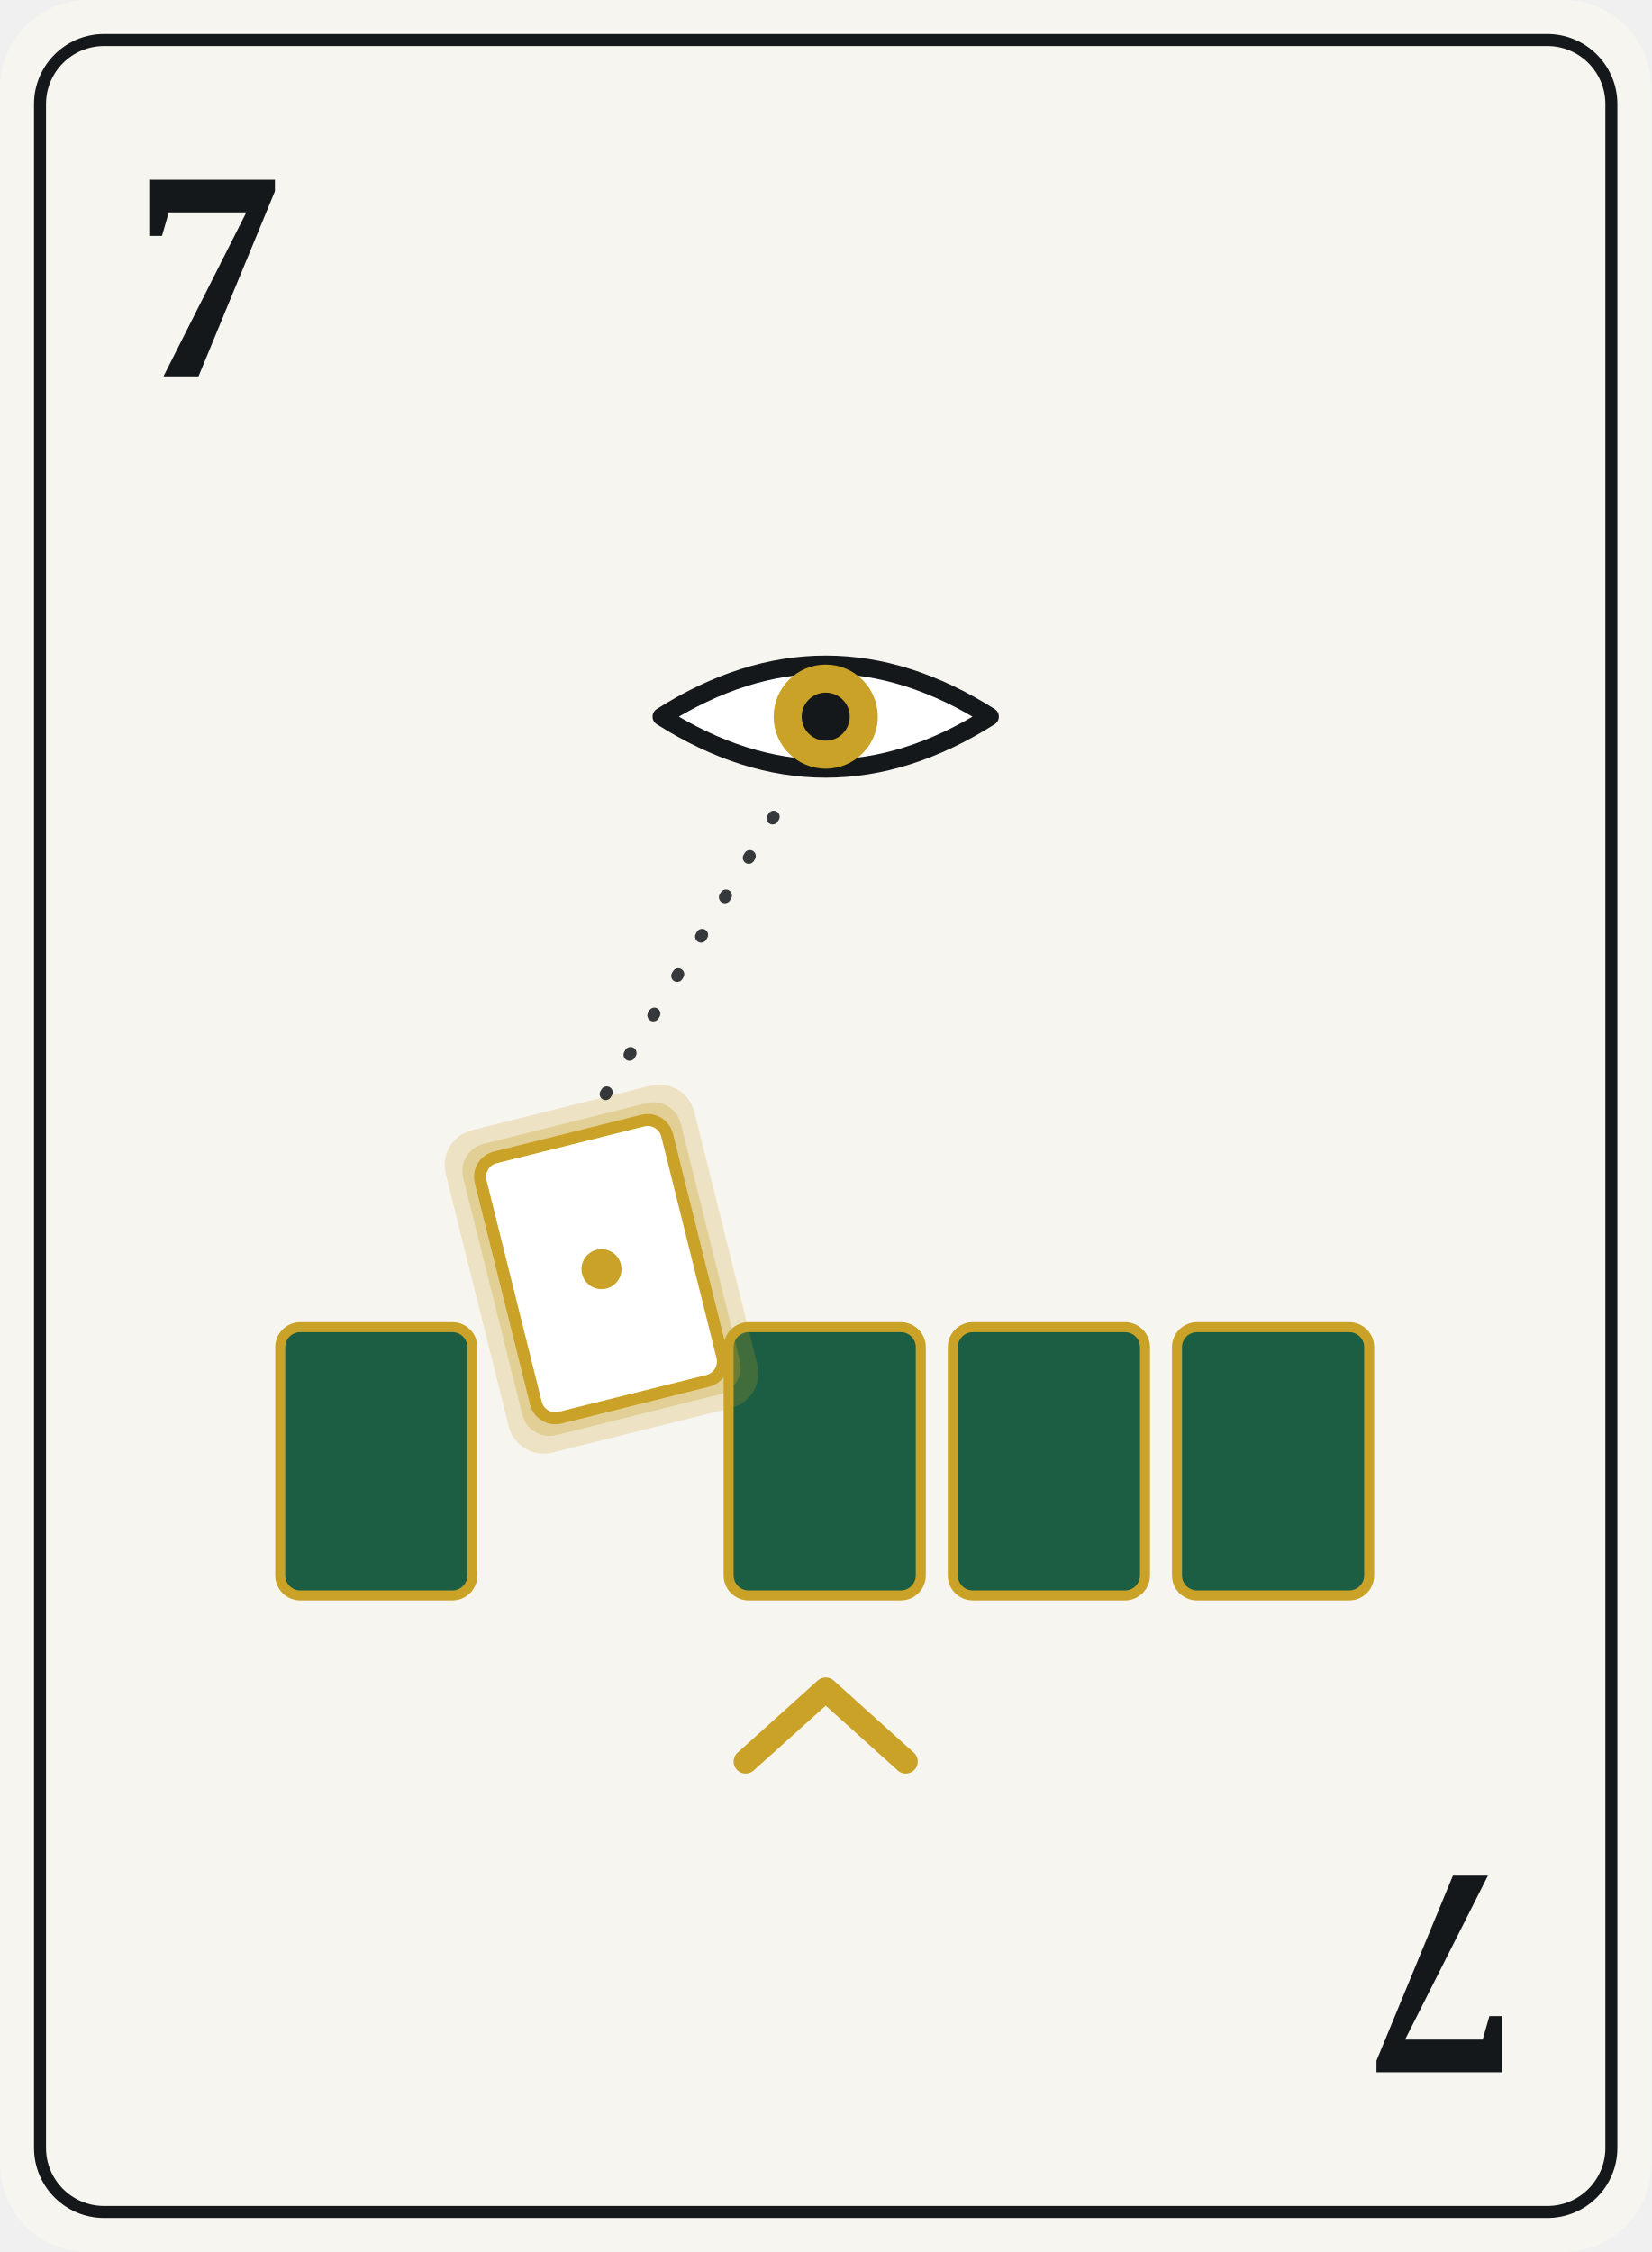
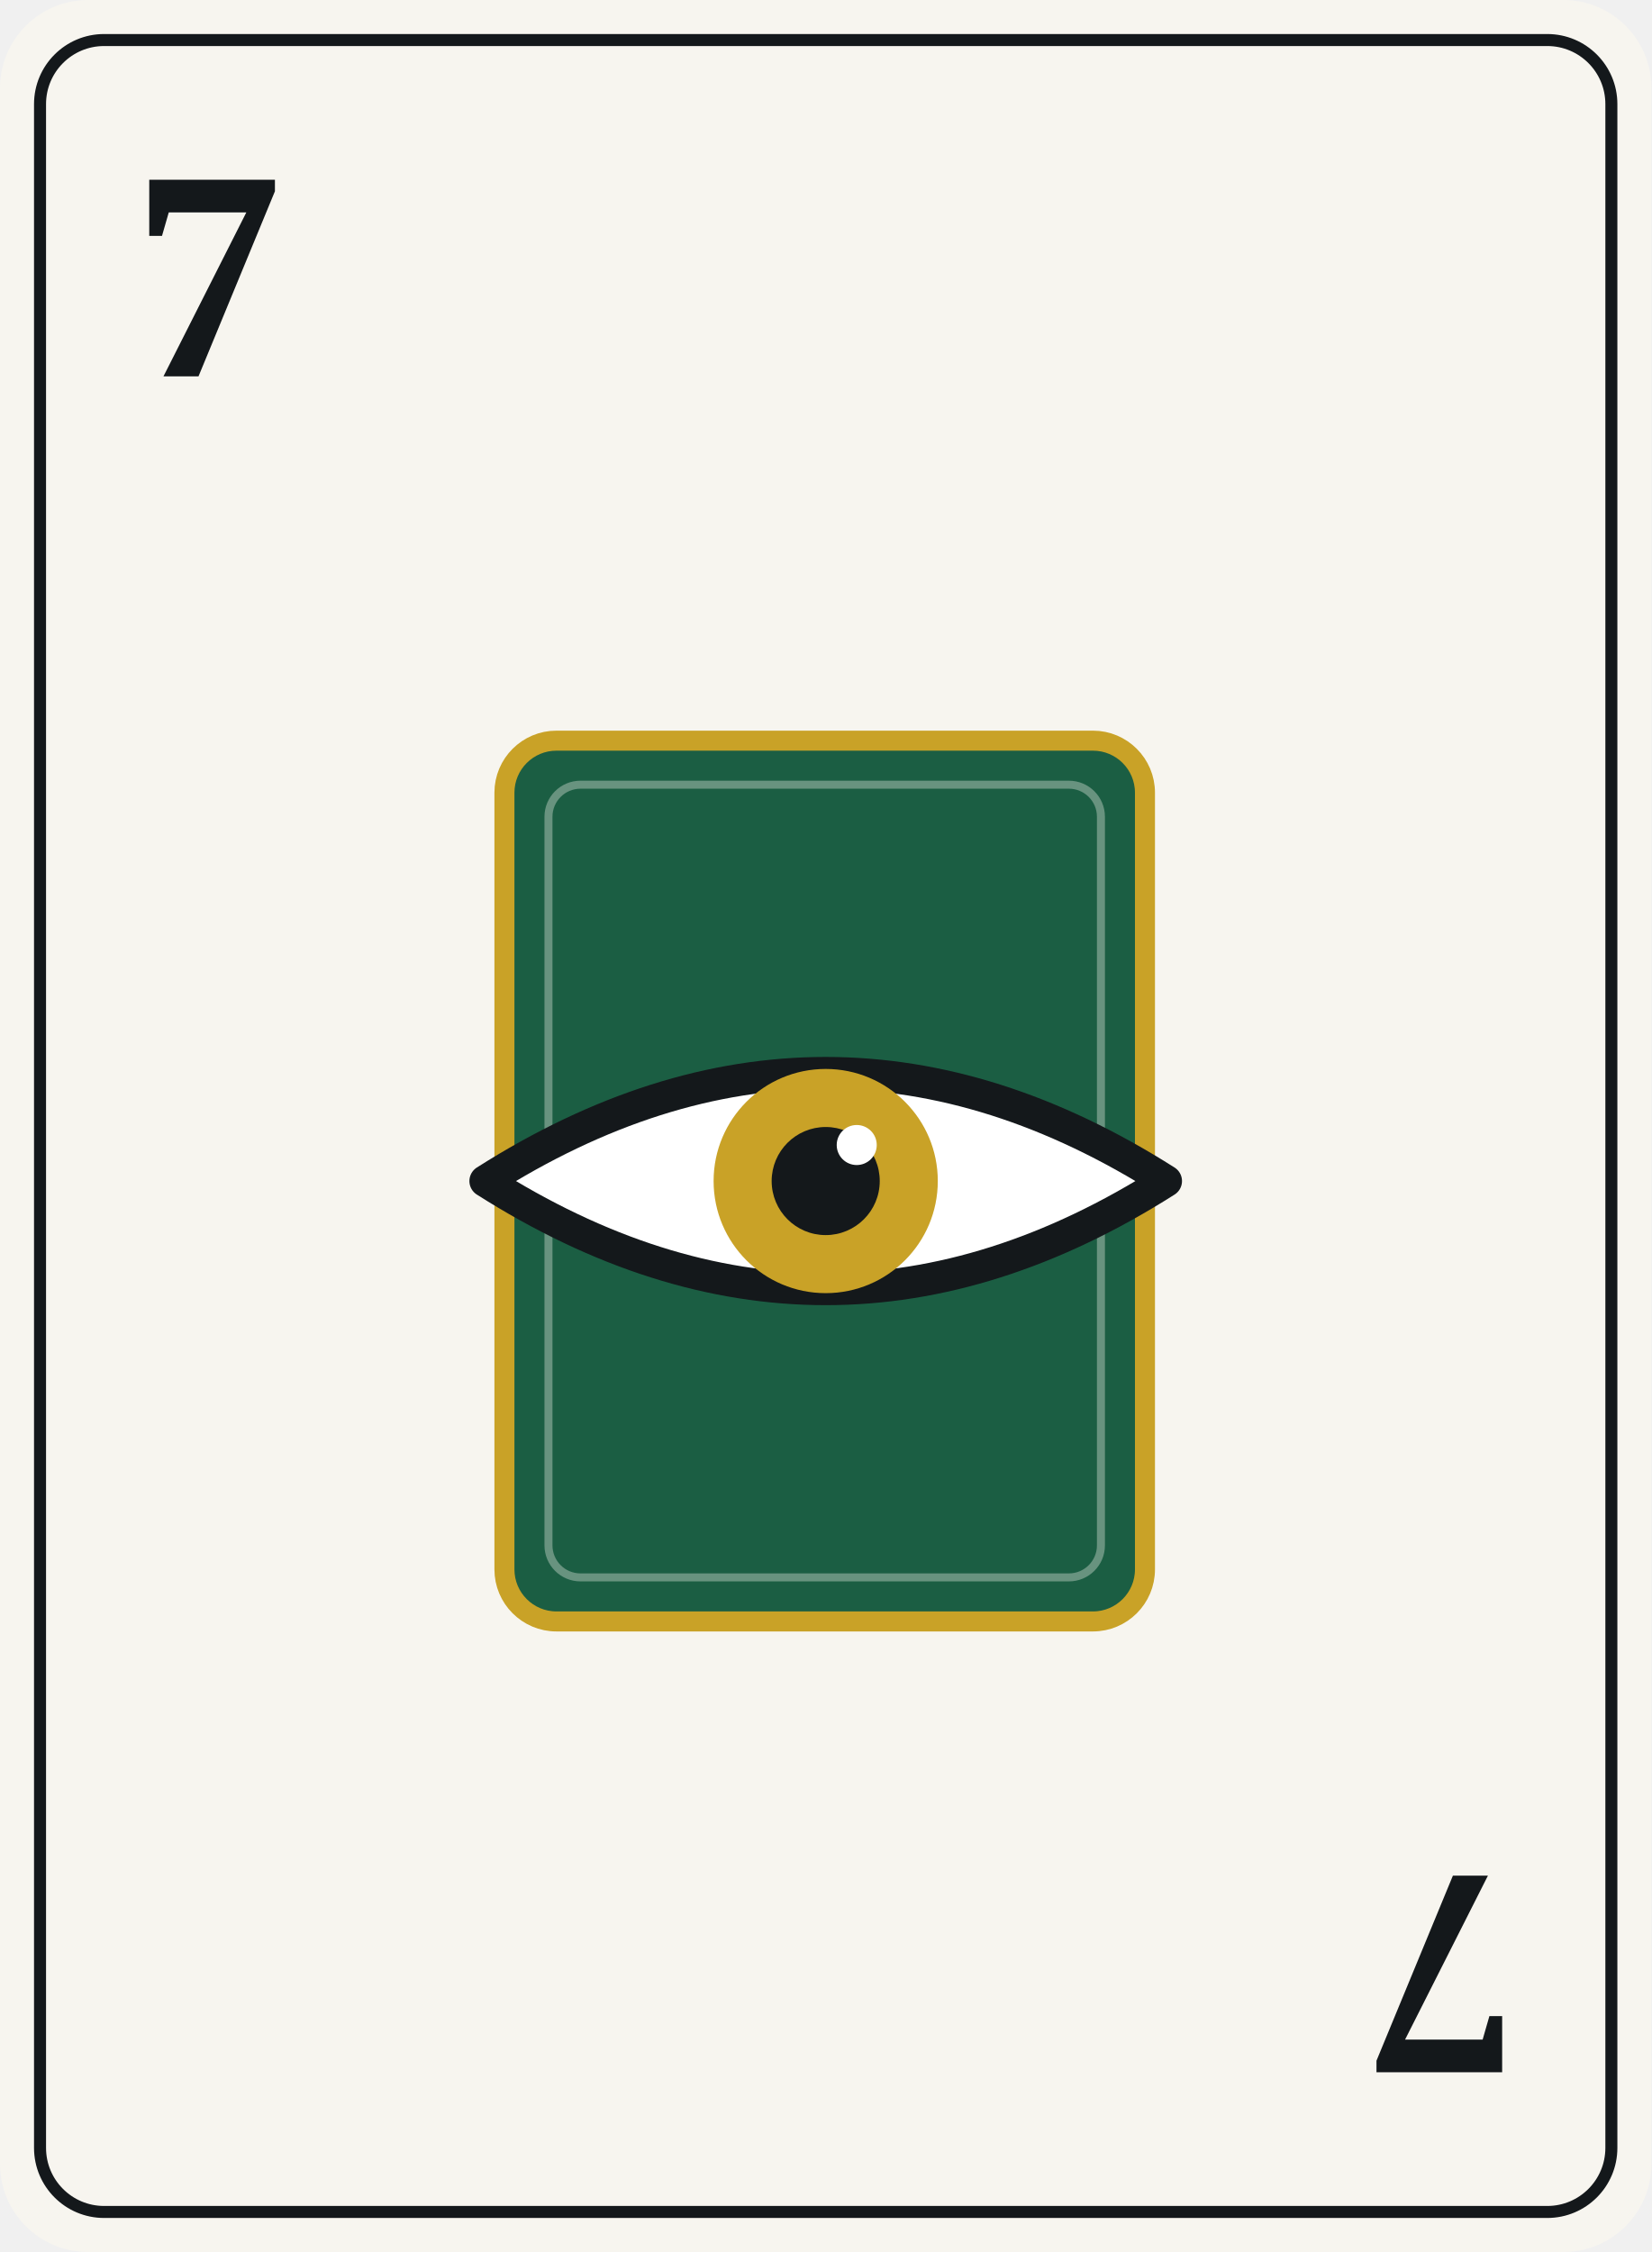
<svg xmlns="http://www.w3.org/2000/svg" viewBox="0 0 825 1125">
  <rect width="825" height="1125" rx="44" fill="#F7F5EF" />
  <rect x="20" y="20" width="785" height="1085" rx="32" fill="none" stroke="#14181B" stroke-width="6" />
  <text x="66" y="188" font-family="Georgia, 'Times New Roman', serif" font-size="150" font-weight="bold" fill="#14181B">7</text>
  <g transform="rotate(180 412.5 562.5)">
    <text x="66" y="188" font-family="Georgia, 'Times New Roman', serif" font-size="150" font-weight="bold" fill="#14181B">7</text>
  </g>
-   <rect x="140" y="663" width="96" height="134" rx="10" fill="#1B5E43" stroke="#C9A227" stroke-width="5" opacity="1.0" />
-   <rect x="364" y="663" width="96" height="134" rx="10" fill="#1B5E43" stroke="#C9A227" stroke-width="5" opacity="1.0" />
-   <rect x="476" y="663" width="96" height="134" rx="10" fill="#1B5E43" stroke="#C9A227" stroke-width="5" opacity="1.0" />
-   <rect x="588" y="663" width="96" height="134" rx="10" fill="#1B5E43" stroke="#C9A227" stroke-width="5" opacity="1.0" />
-   <g transform="rotate(-14 300.5 634)">
-     <rect x="236.5" y="551.0" width="128" height="166" rx="18" fill="#C9A227" opacity="0.22" />
-     <rect x="244.5" y="559.0" width="112" height="150" rx="14" fill="#C9A227" opacity="0.30" />
-     <rect x="252.5" y="567.0" width="96" height="134" rx="10" fill="#FFFFFF" stroke="#C9A227" stroke-width="6" />
-     <circle cx="300.5" cy="634" r="10" fill="#C9A227" />
-   </g>
-   <path d="M 330.5,358 Q 412.5,306.0 494.5,358 Q 412.5,410.0 330.5,358 Z" fill="#FFFFFF" stroke="#14181B" stroke-width="9" stroke-linejoin="round" />
-   <circle cx="412.5" cy="358" r="26" fill="#C9A227" />
-   <circle cx="412.5" cy="358" r="12" fill="#14181B" />
-   <line x1="386.5" y1="408" x2="300.5" y2="550" stroke="#14181B" stroke-width="6" stroke-linecap="round" stroke-dasharray="1 22" opacity="0.85" />
-   <polyline points="372.5,880.0 412.5,844.0 452.5,880.0" fill="none" stroke="#C9A227" stroke-width="12" stroke-linecap="round" stroke-linejoin="round" />
+   <rect x="252" y="370" width="320" height="440" rx="26" fill="#1B5E43" stroke="#C9A227" stroke-width="10" />
+   <rect x="274" y="392" width="276" height="396" rx="16" fill="none" stroke="#F7F5EF" stroke-width="4" opacity="0.35" />
+   <path d="M 242.5,590 Q 412.5,482.0 582.5,590 Q 412.5,698.0 242.5,590 Z" fill="#FFFFFF" stroke="#14181B" stroke-width="16" stroke-linejoin="round" />
+   <circle cx="412.5" cy="590" r="56" fill="#C9A227" />
+   <circle cx="412.5" cy="590" r="27" fill="#14181B" />
+   <circle cx="428" cy="572" r="10" fill="#FFFFFF" />
</svg>
